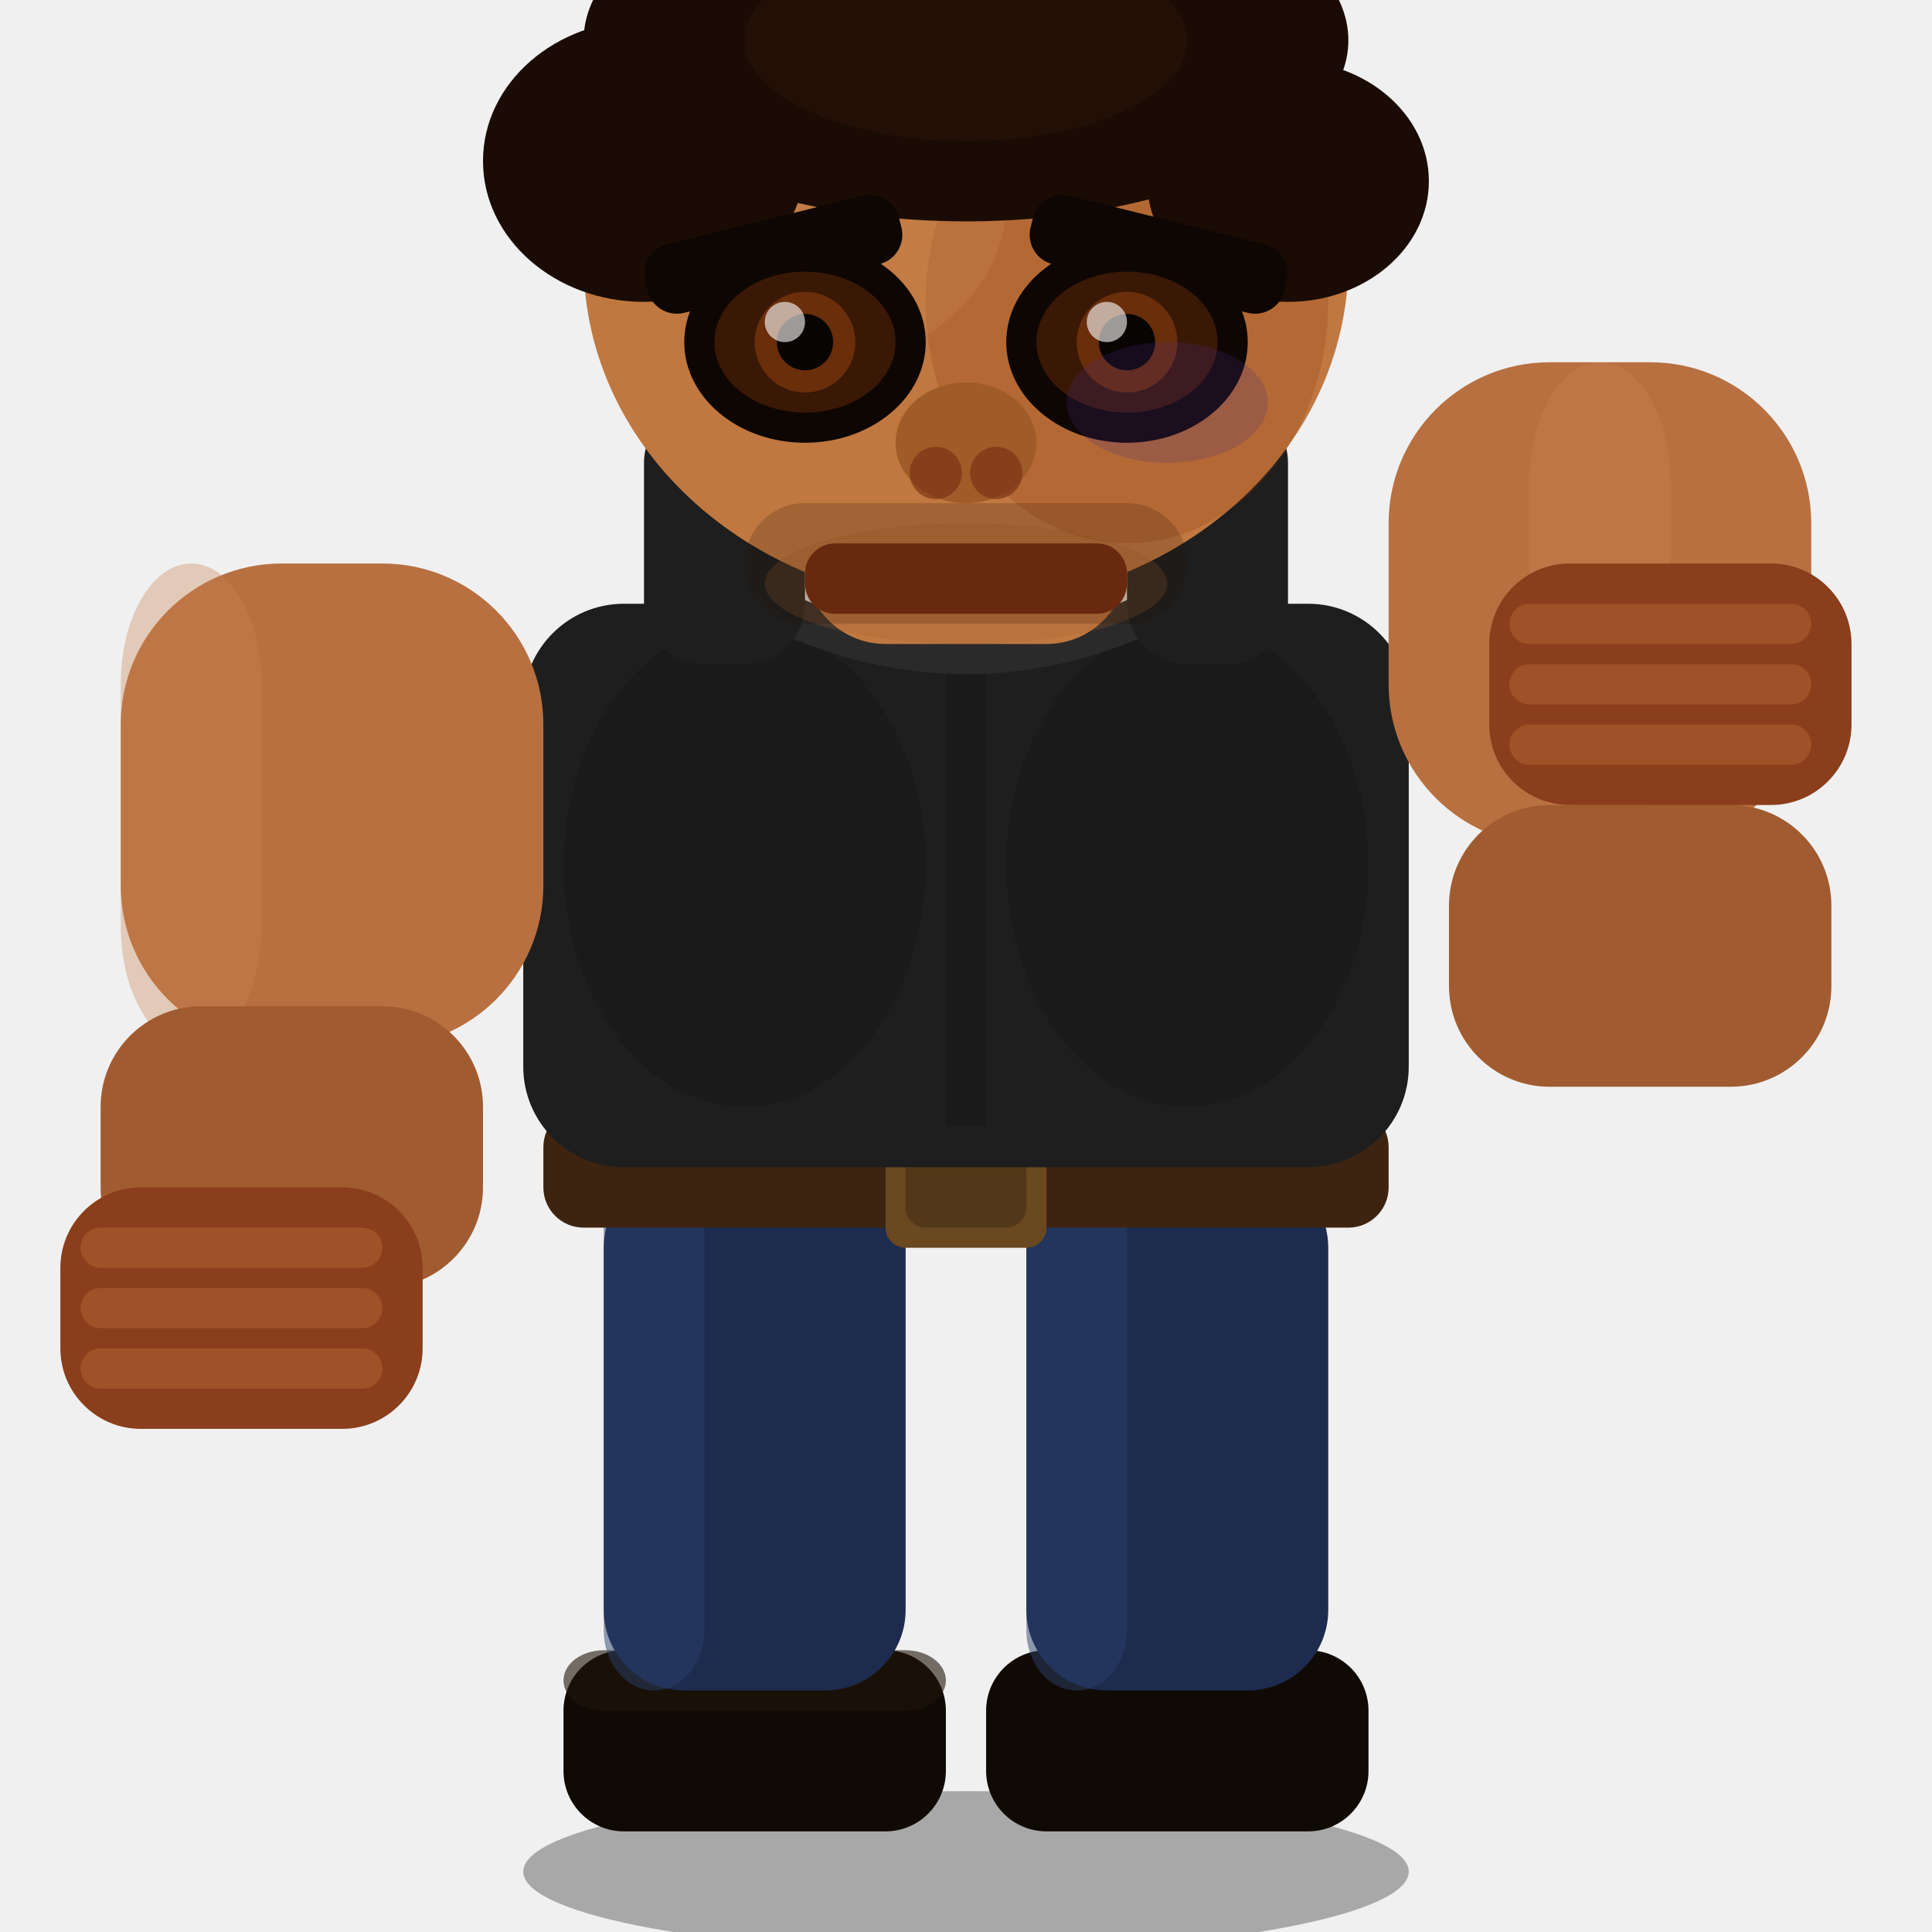
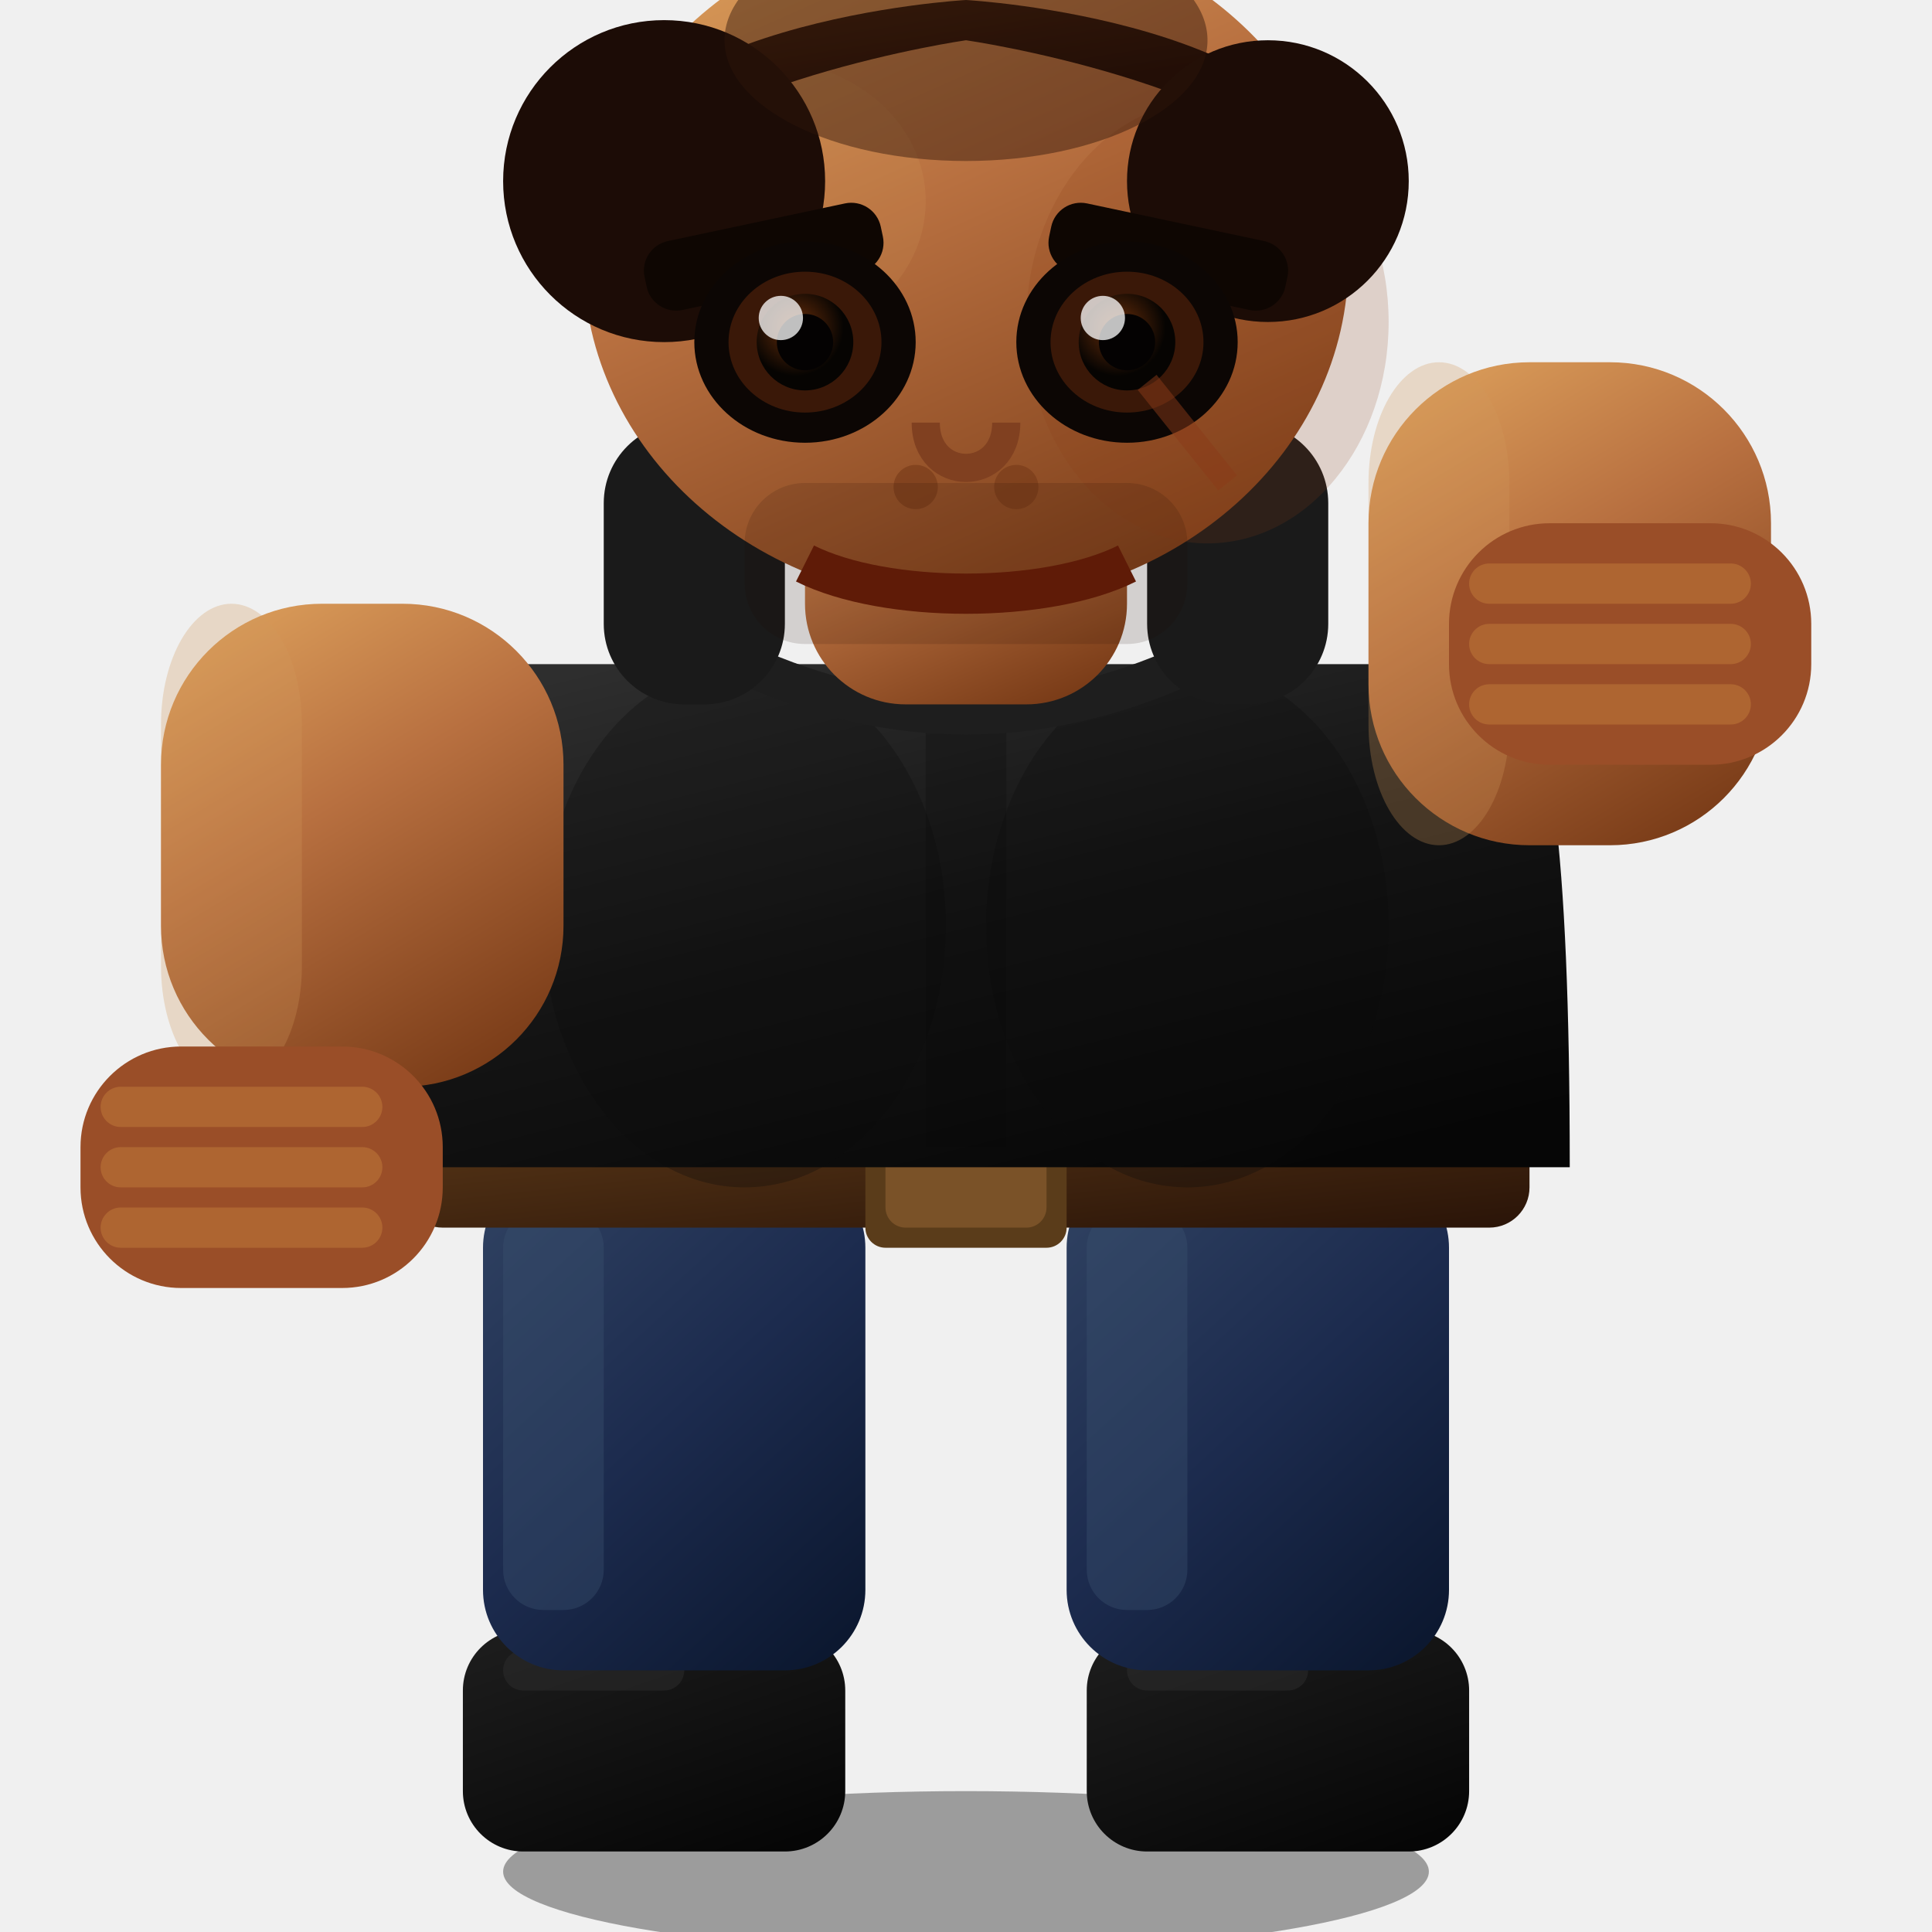
<svg xmlns="http://www.w3.org/2000/svg" viewBox="0 0 96 96">
-   <ellipse cx="48" cy="93" rx="22" ry="4" fill="#000" opacity="0.3" />
-   <rect x="28" y="82" width="19" height="9" rx="3" fill="#100A04" />
-   <rect x="49" y="82" width="19" height="9" rx="3" fill="#100A04" />
-   <rect x="28" y="82" width="19" height="3" rx="2" fill="#201408" opacity="0.6" />
-   <rect x="30" y="58" width="15" height="26" rx="4" fill="#1C2B4E" />
-   <rect x="51" y="58" width="15" height="26" rx="4" fill="#1C2B4E" />
-   <rect x="30" y="58" width="5" height="26" rx="3" fill="#2A3F6A" opacity="0.5" />
-   <rect x="51" y="58" width="5" height="26" rx="3" fill="#2A3F6A" opacity="0.5" />
-   <rect x="27" y="55" width="42" height="6" rx="2" fill="#3C2410" />
-   <rect x="44" y="54" width="8" height="8" rx="1" fill="#6A4820" />
-   <rect x="45" y="55" width="6" height="6" rx="1" fill="#523818" />
-   <rect x="26" y="30" width="44" height="28" rx="5" fill="#1E1E1E" />
-   <ellipse cx="37" cy="43" rx="9" ry="12" fill="#161616" opacity="0.45" />
-   <ellipse cx="59" cy="43" rx="9" ry="12" fill="#161616" opacity="0.45" />
-   <rect x="47" y="32" width="2" height="24" fill="#141414" opacity="0.4" />
-   <path d="M38,30 Q48,35 58,30" stroke="#2A2A2A" stroke-width="2" fill="none" />
-   <rect x="32" y="20" width="8" height="13" rx="3" fill="#1E1E1E" />
-   <rect x="56" y="20" width="8" height="13" rx="3" fill="#1E1E1E" />
-   <rect x="6" y="28" width="21" height="24" rx="8" fill="#B87040" />
-   <rect x="6" y="28" width="7" height="24" rx="6" fill="#C88050" opacity="0.35" />
-   <rect x="5" y="50" width="19" height="14" rx="5" fill="#A05C30" />
-   <rect x="3" y="59" width="18" height="12" rx="4" fill="#8A3E1C" />
-   <rect x="4" y="61" width="15" height="2" rx="1" fill="#B06030" opacity="0.55" />
-   <rect x="4" y="64" width="15" height="2" rx="1" fill="#B06030" opacity="0.55" />
-   <rect x="4" y="67" width="15" height="2" rx="1" fill="#B06030" opacity="0.55" />
-   <rect x="69" y="18" width="21" height="24" rx="8" fill="#B87040" />
-   <rect x="76" y="18" width="7" height="24" rx="6" fill="#C88050" opacity="0.35" />
-   <rect x="72" y="40" width="19" height="14" rx="5" fill="#A05C30" />
-   <rect x="74" y="28" width="18" height="12" rx="4" fill="#8A3E1C" />
-   <rect x="75" y="30" width="15" height="2" rx="1" fill="#B06030" opacity="0.55" />
-   <rect x="75" y="33" width="15" height="2" rx="1" fill="#B06030" opacity="0.55" />
-   <rect x="75" y="36" width="15" height="2" rx="1" fill="#B06030" opacity="0.55" />
-   <rect x="40" y="20" width="16" height="12" rx="4" fill="#C07840" />
-   <ellipse cx="48" cy="13" rx="19" ry="17" fill="#C07840" />
-   <ellipse cx="56" cy="15" rx="10" ry="12" fill="#903C10" opacity="0.25" />
-   <ellipse cx="41" cy="10" rx="9" ry="8" fill="#D08850" opacity="0.25" />
-   <ellipse cx="48" cy="2" rx="19" ry="9" fill="#1A0C04" />
-   <ellipse cx="32" cy="8" rx="8" ry="7" fill="#1A0C04" />
-   <ellipse cx="64" cy="9" rx="7" ry="6" fill="#1A0C04" />
-   <ellipse cx="48" cy="2" rx="11" ry="5" fill="#2A1408" opacity="0.5" />
-   <rect x="32" y="11" width="13" height="3.5" rx="1.5" fill="#0E0602" transform="rotate(-14,38,13)" />
-   <rect x="51" y="11" width="13" height="3.5" rx="1.5" fill="#0E0602" transform="rotate(14,58,13)" />
-   <ellipse cx="40" cy="17" rx="6" ry="5" fill="#0E0602" />
-   <ellipse cx="40" cy="17" rx="4.5" ry="3.5" fill="#3A1806" />
-   <circle cx="40" cy="17" r="2.5" fill="#6A2E0A" />
-   <circle cx="40" cy="17" r="1.4" fill="#080402" />
-   <circle cx="39" cy="16" r="1" fill="#FFF" opacity="0.6" />
-   <ellipse cx="56" cy="17" rx="6" ry="5" fill="#0E0602" />
-   <ellipse cx="56" cy="17" rx="4.5" ry="3.5" fill="#3A1806" />
-   <circle cx="56" cy="17" r="2.5" fill="#6A2E0A" />
-   <circle cx="56" cy="17" r="1.4" fill="#080402" />
-   <circle cx="55" cy="16" r="1" fill="#FFF" opacity="0.6" />
-   <ellipse cx="48" cy="22" rx="3.5" ry="3" fill="#A05C28" />
-   <circle cx="46.5" cy="23.5" r="1.3" fill="#783014" opacity="0.65" />
-   <circle cx="49.5" cy="23.5" r="1.3" fill="#783014" opacity="0.65" />
-   <rect x="40" y="27" width="16" height="3.5" rx="1.5" fill="#6A2008" />
-   <ellipse cx="48" cy="29" rx="10" ry="3" fill="#A86030" opacity="0.25" />
-   <rect x="37" y="25" width="22" height="6" rx="3" fill="#1A0A02" opacity="0.18" />
-   <ellipse cx="58" cy="20" rx="5" ry="3" fill="#4A2880" opacity="0.22" />
+   <defs>
+     <linearGradient id="sk" x1="25%" y1="0%" x2="75%" y2="100%">
+       <stop offset="0%" stop-color="#D89A58" />
+       <stop offset="40%" stop-color="#B87040" />
+       <stop offset="100%" stop-color="#7A3C18" />
+     </linearGradient>
+     <linearGradient id="hr" x1="20%" y1="0%" x2="80%" y2="100%">
+       <stop offset="0%" stop-color="#3A1E0C" />
+       <stop offset="50%" stop-color="#1A0A04" />
+       <stop offset="100%" stop-color="#070302" />
+     </linearGradient>
+     <linearGradient id="tt" x1="20%" y1="0%" x2="80%" y2="100%">
+       <stop offset="0%" stop-color="#2E2E2E" />
+       <stop offset="50%" stop-color="#141414" />
+       <stop offset="100%" stop-color="#060606" />
+     </linearGradient>
+     <linearGradient id="jn" x1="15%" y1="0%" x2="85%" y2="100%">
+       <stop offset="0%" stop-color="#2E4060" />
+       <stop offset="50%" stop-color="#1C2B4E" />
+       <stop offset="100%" stop-color="#0C1830" />
+     </linearGradient>
+     <linearGradient id="bt" x1="20%" y1="0%" x2="80%" y2="100%">
+       <stop offset="0%" stop-color="#1C1C1C" />
+       <stop offset="100%" stop-color="#060606" />
+     </linearGradient>
+     <linearGradient id="bl" x1="0%" y1="0%" x2="100%" y2="100%">
+       <stop offset="0%" stop-color="#5A3818" />
+       <stop offset="100%" stop-color="#2A1408" />
+     </linearGradient>
+     <radialGradient id="eyeg" cx="40%" cy="35%">
+       <stop offset="0%" stop-color="#6A2E0A" />
+       <stop offset="100%" stop-color="#060402" />
+     </radialGradient>
+   </defs>
+   <ellipse cx="48" cy="93" rx="23" ry="4" fill="#000" opacity="0.35" />
+   <rect x="23" y="81" width="19" height="11" rx="3" fill="url(#bt)" />
+   <rect x="54" y="81" width="19" height="11" rx="3" fill="url(#bt)" />
+   <rect x="25" y="82" width="9" height="2" rx="1" fill="#2C2C2C" opacity="0.55" />
+   <rect x="56" y="82" width="9" height="2" rx="1" fill="#2C2C2C" opacity="0.55" />
+   <rect x="24" y="58" width="19" height="25" rx="4" fill="url(#jn)" />
+   <rect x="53" y="58" width="19" height="25" rx="4" fill="url(#jn)" />
+   <rect x="25" y="60" width="5" height="20" rx="2" fill="#3A506E" opacity="0.4" />
+   <rect x="54" y="60" width="5" height="20" rx="2" fill="#3A506E" opacity="0.4" />
+   <rect x="20" y="55" width="56" height="6" rx="2" fill="url(#bl)" />
+   <rect x="43" y="54" width="10" height="8" rx="1" fill="#5A3C1A" />
+   <rect x="44" y="55" width="8" height="6" rx="1" fill="#7A5228" />
+   <path d="M21,33 C19,35 18,42 18,58 L78,58 C78,42 77,35 75,33 Z" fill="url(#tt)" />
+   <ellipse cx="37" cy="46" rx="10" ry="13" fill="#0A0A0A" opacity="0.3" />
+   <ellipse cx="59" cy="46" rx="10" ry="13" fill="#0A0A0A" opacity="0.3" />
+   <rect x="46" y="35" width="4" height="22" fill="#080808" opacity="0.25" />
+   <path d="M37,33 Q48,38 59,33" stroke="#1E1E1E" stroke-width="2" fill="none" />
+   <rect x="30" y="21" width="9" height="14" rx="4" fill="#1A1A1A" />
+   <rect x="57" y="21" width="9" height="14" rx="4" fill="#1A1A1A" />
+   <rect x="68" y="18" width="20" height="24" rx="8" fill="url(#sk)" />
+   <rect x="68" y="18" width="7" height="24" rx="6" fill="#D09858" opacity="0.28" />
+   <rect x="72" y="26" width="18" height="12" rx="5" fill="#9A4E28" />
+   <rect x="73" y="28" width="14" height="2" rx="1" fill="#C07838" opacity="0.55" />
+   <rect x="73" y="31" width="14" height="2" rx="1" fill="#C07838" opacity="0.55" />
+   <rect x="73" y="34" width="14" height="2" rx="1" fill="#C07838" opacity="0.55" />
+   <rect x="8" y="30" width="20" height="24" rx="8" fill="url(#sk)" />
+   <rect x="8" y="30" width="7" height="24" rx="6" fill="#D09858" opacity="0.28" />
+   <rect x="4" y="52" width="18" height="12" rx="5" fill="#9A4E28" />
+   <rect x="5" y="54" width="14" height="2" rx="1" fill="#C07838" opacity="0.55" />
+   <rect x="5" y="57" width="14" height="2" rx="1" fill="#C07838" opacity="0.55" />
+   <rect x="5" y="60" width="14" height="2" rx="1" fill="#C07838" opacity="0.55" />
+   <rect x="40" y="21" width="16" height="14" rx="5" fill="url(#sk)" />
+   <ellipse cx="48" cy="13" rx="19" ry="17" fill="url(#sk)" />
+   <ellipse cx="60" cy="16" rx="9" ry="11" fill="#8A3E18" opacity="0.18" />
+   <ellipse cx="38" cy="10" rx="8" ry="7" fill="#D8A060" opacity="0.15" />
+   <path d="M29,10 C30,1 48,0 48,0 C48,0 66,1 67,10 C62,4 48,2 48,2 C48,2 34,4 29,10" fill="url(#hr)" />
+   <ellipse cx="33" cy="9" rx="8" ry="8" fill="#1C0C06" />
+   <ellipse cx="63" cy="9" rx="7" ry="7" fill="#1C0C06" />
+   <ellipse cx="48" cy="2" rx="12" ry="6" fill="#2E1408" opacity="0.45" />
+   <rect x="32" y="11" width="12" height="3.5" rx="1.5" fill="#0E0602" transform="rotate(-12,38,13)" />
+   <rect x="52" y="11" width="12" height="3.5" rx="1.5" fill="#0E0602" transform="rotate(12,58,13)" />
+   <ellipse cx="40" cy="17" rx="5.5" ry="5" fill="#0C0604" />
+   <ellipse cx="40" cy="17" rx="3.8" ry="3.5" fill="#3A1808" />
+   <circle cx="40" cy="17" r="2.4" fill="url(#eyeg)" />
+   <circle cx="40" cy="17" r="1.4" fill="#040202" />
+   <circle cx="38.8" cy="15.8" r="1.1" fill="white" opacity="0.75" />
+   <ellipse cx="56" cy="17" rx="5.5" ry="5" fill="#0C0604" />
+   <ellipse cx="56" cy="17" rx="3.8" ry="3.5" fill="#3A1808" />
+   <circle cx="56" cy="17" r="2.4" fill="url(#eyeg)" />
+   <circle cx="56" cy="17" r="1.4" fill="#040202" />
+   <circle cx="54.8" cy="15.8" r="1.1" fill="white" opacity="0.75" />
+   <path d="M46,21 C46,24 50,24 50,21" stroke="#804020" stroke-width="1.4" fill="none" />
+   <circle cx="45.5" cy="24.2" r="1.1" fill="#783A18" opacity="0.65" />
+   <circle cx="50.5" cy="24.2" r="1.1" fill="#783A18" opacity="0.65" />
+   <path d="M40,28 C44,30 52,30 56,28" stroke="#6A1E08" stroke-width="2" fill="none" />
+   <rect x="37" y="24" width="22" height="8" rx="3" fill="#1A0A02" opacity="0.14" />
+   <path d="M57,19 L61,24" stroke="#8A3A18" stroke-width="1.2" opacity="0.5" />
</svg>
